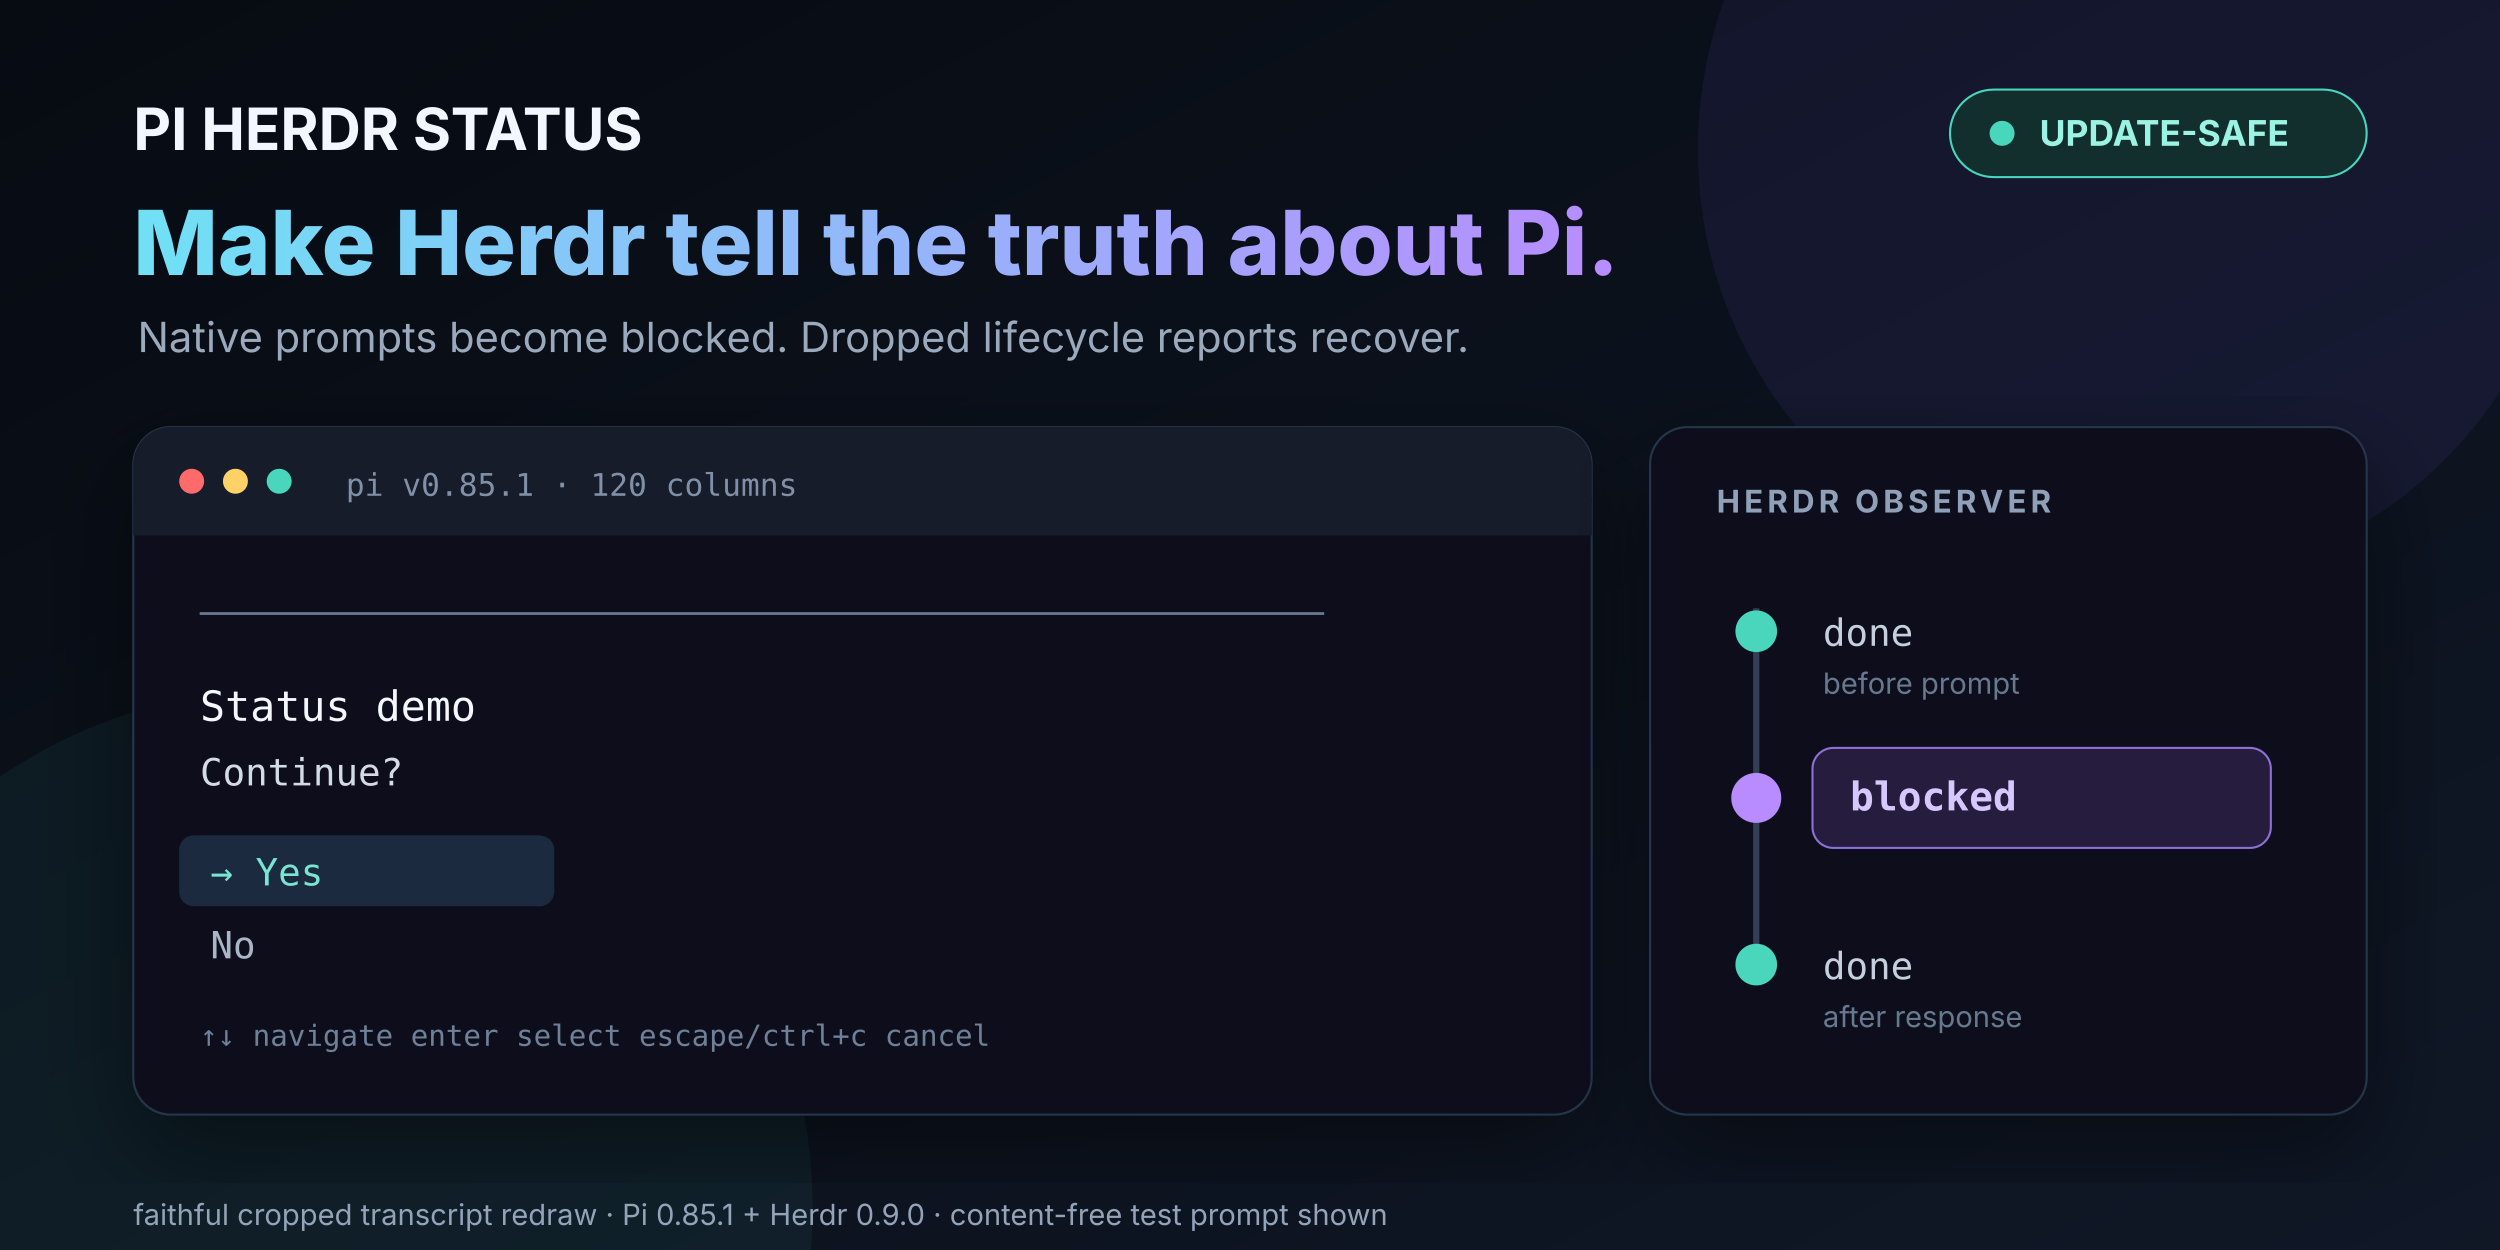
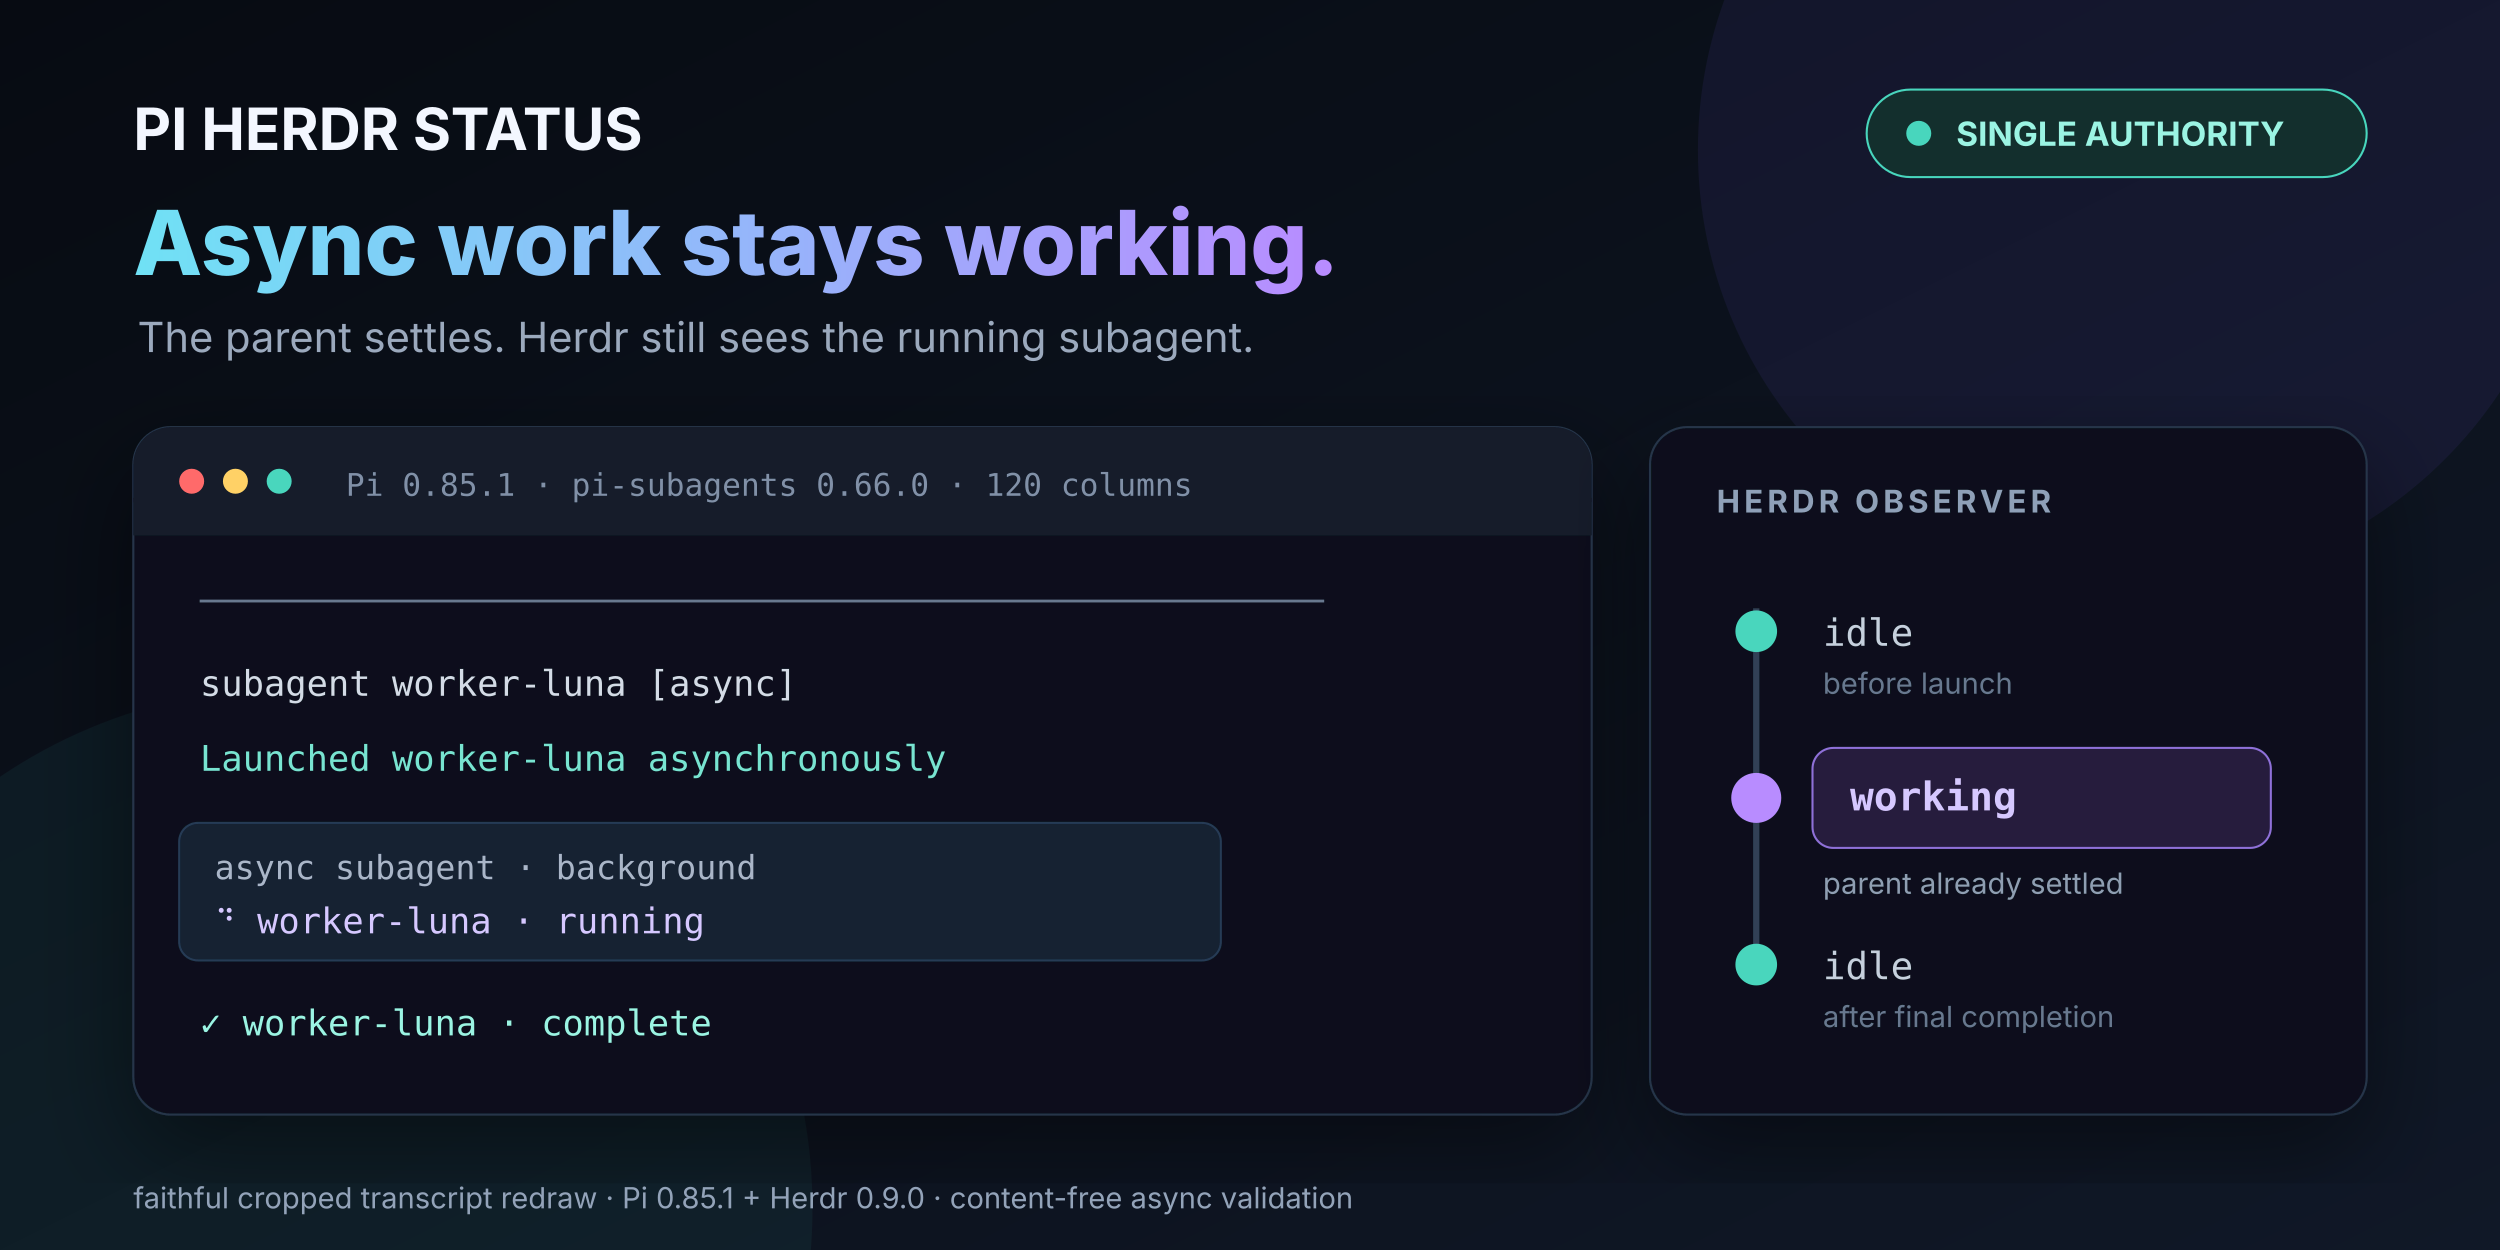
<svg xmlns="http://www.w3.org/2000/svg" width="1280" height="640" viewBox="0 0 1200 600" role="img" aria-labelledby="title desc">
  <defs>
    <linearGradient id="bg" x1="0" y1="0" x2="1" y2="1">
      <stop stop-color="#070b12" />
      <stop offset="1" stop-color="#101827" />
    </linearGradient>
    <linearGradient id="accent" x1="0" y1="0" x2="1" y2="0">
      <stop stop-color="#70e1f5" />
      <stop offset="1" stop-color="#b88cff" />
    </linearGradient>
    <filter id="shadow">
      <feDropShadow dx="0" dy="18" stdDeviation="24" flood-color="#000" flood-opacity=".45" />
    </filter>
  </defs>
-   <rect width="1200" height="630" fill="url(#bg)" />
+   <rect width="1200" height="600" fill="url(#bg)" />
  <circle cx="1025" cy="72" r="210" fill="#7c5cff" opacity=".08" />
  <circle cx="140" cy="580" r="250" fill="#43d9c5" opacity=".06" />
  <text x="64" y="72" fill="#f3f7ff" font-family="Inter, ui-sans-serif, sans-serif" font-size="28" font-weight="700">PI HERDR STATUS</text>
-   <rect x="936" y="43" width="200" height="42" rx="21" fill="#132f2d" stroke="#48d6bd" />
-   <circle cx="961" cy="64" r="6" fill="#48d6bd" />
-   <text x="979" y="70" fill="#9bf4e3" font-family="Inter, ui-sans-serif, sans-serif" font-size="17" font-weight="650">UPDATE-SAFE</text>
-   <text x="64" y="132" fill="url(#accent)" font-family="Inter, ui-sans-serif, sans-serif" font-size="43" font-weight="760">Make Herdr tell the truth about Pi.</text>
-   <text x="66" y="169" fill="#9ba9bd" font-family="Inter, ui-sans-serif, sans-serif" font-size="20">Native prompts become blocked. Dropped lifecycle reports recover.</text>
+   <rect x="896" y="43" width="240" height="42" rx="21" fill="#132f2d" stroke="#48d6bd" />
+   <circle cx="921" cy="64" r="6" fill="#48d6bd" />
+   <text x="939" y="70" fill="#9bf4e3" font-family="Inter, ui-sans-serif, sans-serif" font-size="16" font-weight="650">SINGLE AUTHORITY</text>
+   <text x="64" y="132" fill="url(#accent)" font-family="Inter, ui-sans-serif, sans-serif" font-size="43" font-weight="760">Async work stays working.</text>
+   <text x="66" y="169" fill="#9ba9bd" font-family="Inter, ui-sans-serif, sans-serif" font-size="20">The parent settles. Herdr still sees the running subagent.</text>
  <g filter="url(#shadow)">
    <rect x="64" y="205" width="700" height="330" rx="18" fill="#0b111c" stroke="#26354a" />
    <rect x="64" y="205" width="700" height="52" rx="18" fill="#121b29" />
    <rect x="64" y="239" width="700" height="18" fill="#121b29" />
    <circle cx="92" cy="231" r="6" fill="#ff6b6b" />
    <circle cx="113" cy="231" r="6" fill="#ffd166" />
    <circle cx="134" cy="231" r="6" fill="#48d6bd" />
-     <text x="166" y="238" fill="#8190a7" font-family="ui-monospace, SFMono-Regular, Menlo, monospace" font-size="15">pi v0.85.1 · 120 columns</text>
-     <text x="96" y="300" fill="#68788f" font-family="ui-monospace, SFMono-Regular, Menlo, monospace" font-size="16">────────────────────────────────────────────────────────</text>
-     <text x="96" y="346" fill="#f4f7fb" font-family="ui-monospace, SFMono-Regular, Menlo, monospace" font-size="20">Status demo</text>
-     <text x="96" y="377" fill="#d4dbe6" font-family="ui-monospace, SFMono-Regular, Menlo, monospace" font-size="18">Continue?</text>
-     <rect x="86" y="401" width="180" height="34" rx="7" fill="#1b2b3f" />
-     <text x="101" y="425" fill="#78e4d1" font-family="ui-monospace, SFMono-Regular, Menlo, monospace" font-size="18">→ Yes</text>
-     <text x="101" y="460" fill="#aab6c8" font-family="ui-monospace, SFMono-Regular, Menlo, monospace" font-size="18">  No</text>
-     <text x="96" y="502" fill="#6f8098" font-family="ui-monospace, SFMono-Regular, Menlo, monospace" font-size="14">↑↓ navigate  enter select  escape/ctrl+c cancel</text>
+     <text x="166" y="238" fill="#8190a7" font-family="ui-monospace, SFMono-Regular, Menlo, monospace" font-size="15">Pi 0.85.1 · pi-subagents 0.66.0 · 120 columns</text>
+     <text x="96" y="294" fill="#68788f" font-family="ui-monospace, SFMono-Regular, Menlo, monospace" font-size="16">────────────────────────────────────────────────────────</text>
+     <text x="96" y="334" fill="#d4dbe6" font-family="ui-monospace, SFMono-Regular, Menlo, monospace" font-size="17">subagent worker-luna [async]</text>
+     <text x="96" y="370" fill="#78e4d1" font-family="ui-monospace, SFMono-Regular, Menlo, monospace" font-size="17">Launched worker-luna asynchronously</text>
+     <rect x="86" y="395" width="500" height="66" rx="9" fill="#142032" stroke="#263b55" />
+     <text x="103" y="422" fill="#aab6c8" font-family="ui-monospace, SFMono-Regular, Menlo, monospace" font-size="16">async subagent · background</text>
+     <text x="103" y="448" fill="#d6c8ff" font-family="ui-monospace, SFMono-Regular, Menlo, monospace" font-size="17">⠙ worker-luna · running</text>
+     <text x="96" y="497" fill="#9bf4e3" font-family="ui-monospace, SFMono-Regular, Menlo, monospace" font-size="17">✓ worker-luna · complete</text>
  </g>
  <g filter="url(#shadow)">
    <rect x="792" y="205" width="344" height="330" rx="18" fill="#0b111c" stroke="#26354a" />
    <text x="824" y="246" fill="#8fa0b8" font-family="Inter, ui-sans-serif, sans-serif" font-size="15" font-weight="650" letter-spacing="2">HERDR OBSERVER</text>
    <line x1="843" y1="292" x2="843" y2="455" stroke="#314157" stroke-width="3" />
    <circle cx="843" cy="303" r="10" fill="#48d6bd" />
-     <text x="875" y="310" fill="#c6d0dd" font-family="ui-monospace, SFMono-Regular, Menlo, monospace" font-size="18">done</text>
-     <text x="875" y="333" fill="#68788f" font-family="Inter, ui-sans-serif, sans-serif" font-size="14">before prompt</text>
+     <text x="875" y="310" fill="#c6d0dd" font-family="ui-monospace, SFMono-Regular, Menlo, monospace" font-size="18">idle</text>
+     <text x="875" y="333" fill="#68788f" font-family="Inter, ui-sans-serif, sans-serif" font-size="14">before launch</text>
    <circle cx="843" cy="383" r="12" fill="#b88cff" />
    <rect x="870" y="359" width="220" height="48" rx="10" fill="#251d3d" stroke="#8f70d8" />
-     <text x="888" y="389" fill="#d6c8ff" font-family="ui-monospace, SFMono-Regular, Menlo, monospace" font-size="19" font-weight="700">blocked</text>
+     <text x="888" y="389" fill="#d6c8ff" font-family="ui-monospace, SFMono-Regular, Menlo, monospace" font-size="19" font-weight="700">working</text>
+     <text x="875" y="429" fill="#8f9eb2" font-family="Inter, ui-sans-serif, sans-serif" font-size="14">parent already settled</text>
    <circle cx="843" cy="463" r="10" fill="#48d6bd" />
-     <text x="875" y="470" fill="#c6d0dd" font-family="ui-monospace, SFMono-Regular, Menlo, monospace" font-size="18">done</text>
-     <text x="875" y="493" fill="#68788f" font-family="Inter, ui-sans-serif, sans-serif" font-size="14">after response</text>
+     <text x="875" y="470" fill="#c6d0dd" font-family="ui-monospace, SFMono-Regular, Menlo, monospace" font-size="18">idle</text>
+     <text x="875" y="493" fill="#68788f" font-family="Inter, ui-sans-serif, sans-serif" font-size="14">after final completion</text>
  </g>
-   <text x="64" y="588" fill="#93a3b9" font-family="Inter, ui-sans-serif, sans-serif" font-size="14">faithful cropped transcript redraw · Pi 0.85.1 + Herdr 0.9.0 · content-free test prompt shown</text>
+   <text x="64" y="580" fill="#93a3b9" font-family="Inter, ui-sans-serif, sans-serif" font-size="14">faithful cropped transcript redraw · Pi 0.85.1 + Herdr 0.9.0 · content-free async validation</text>
</svg>
